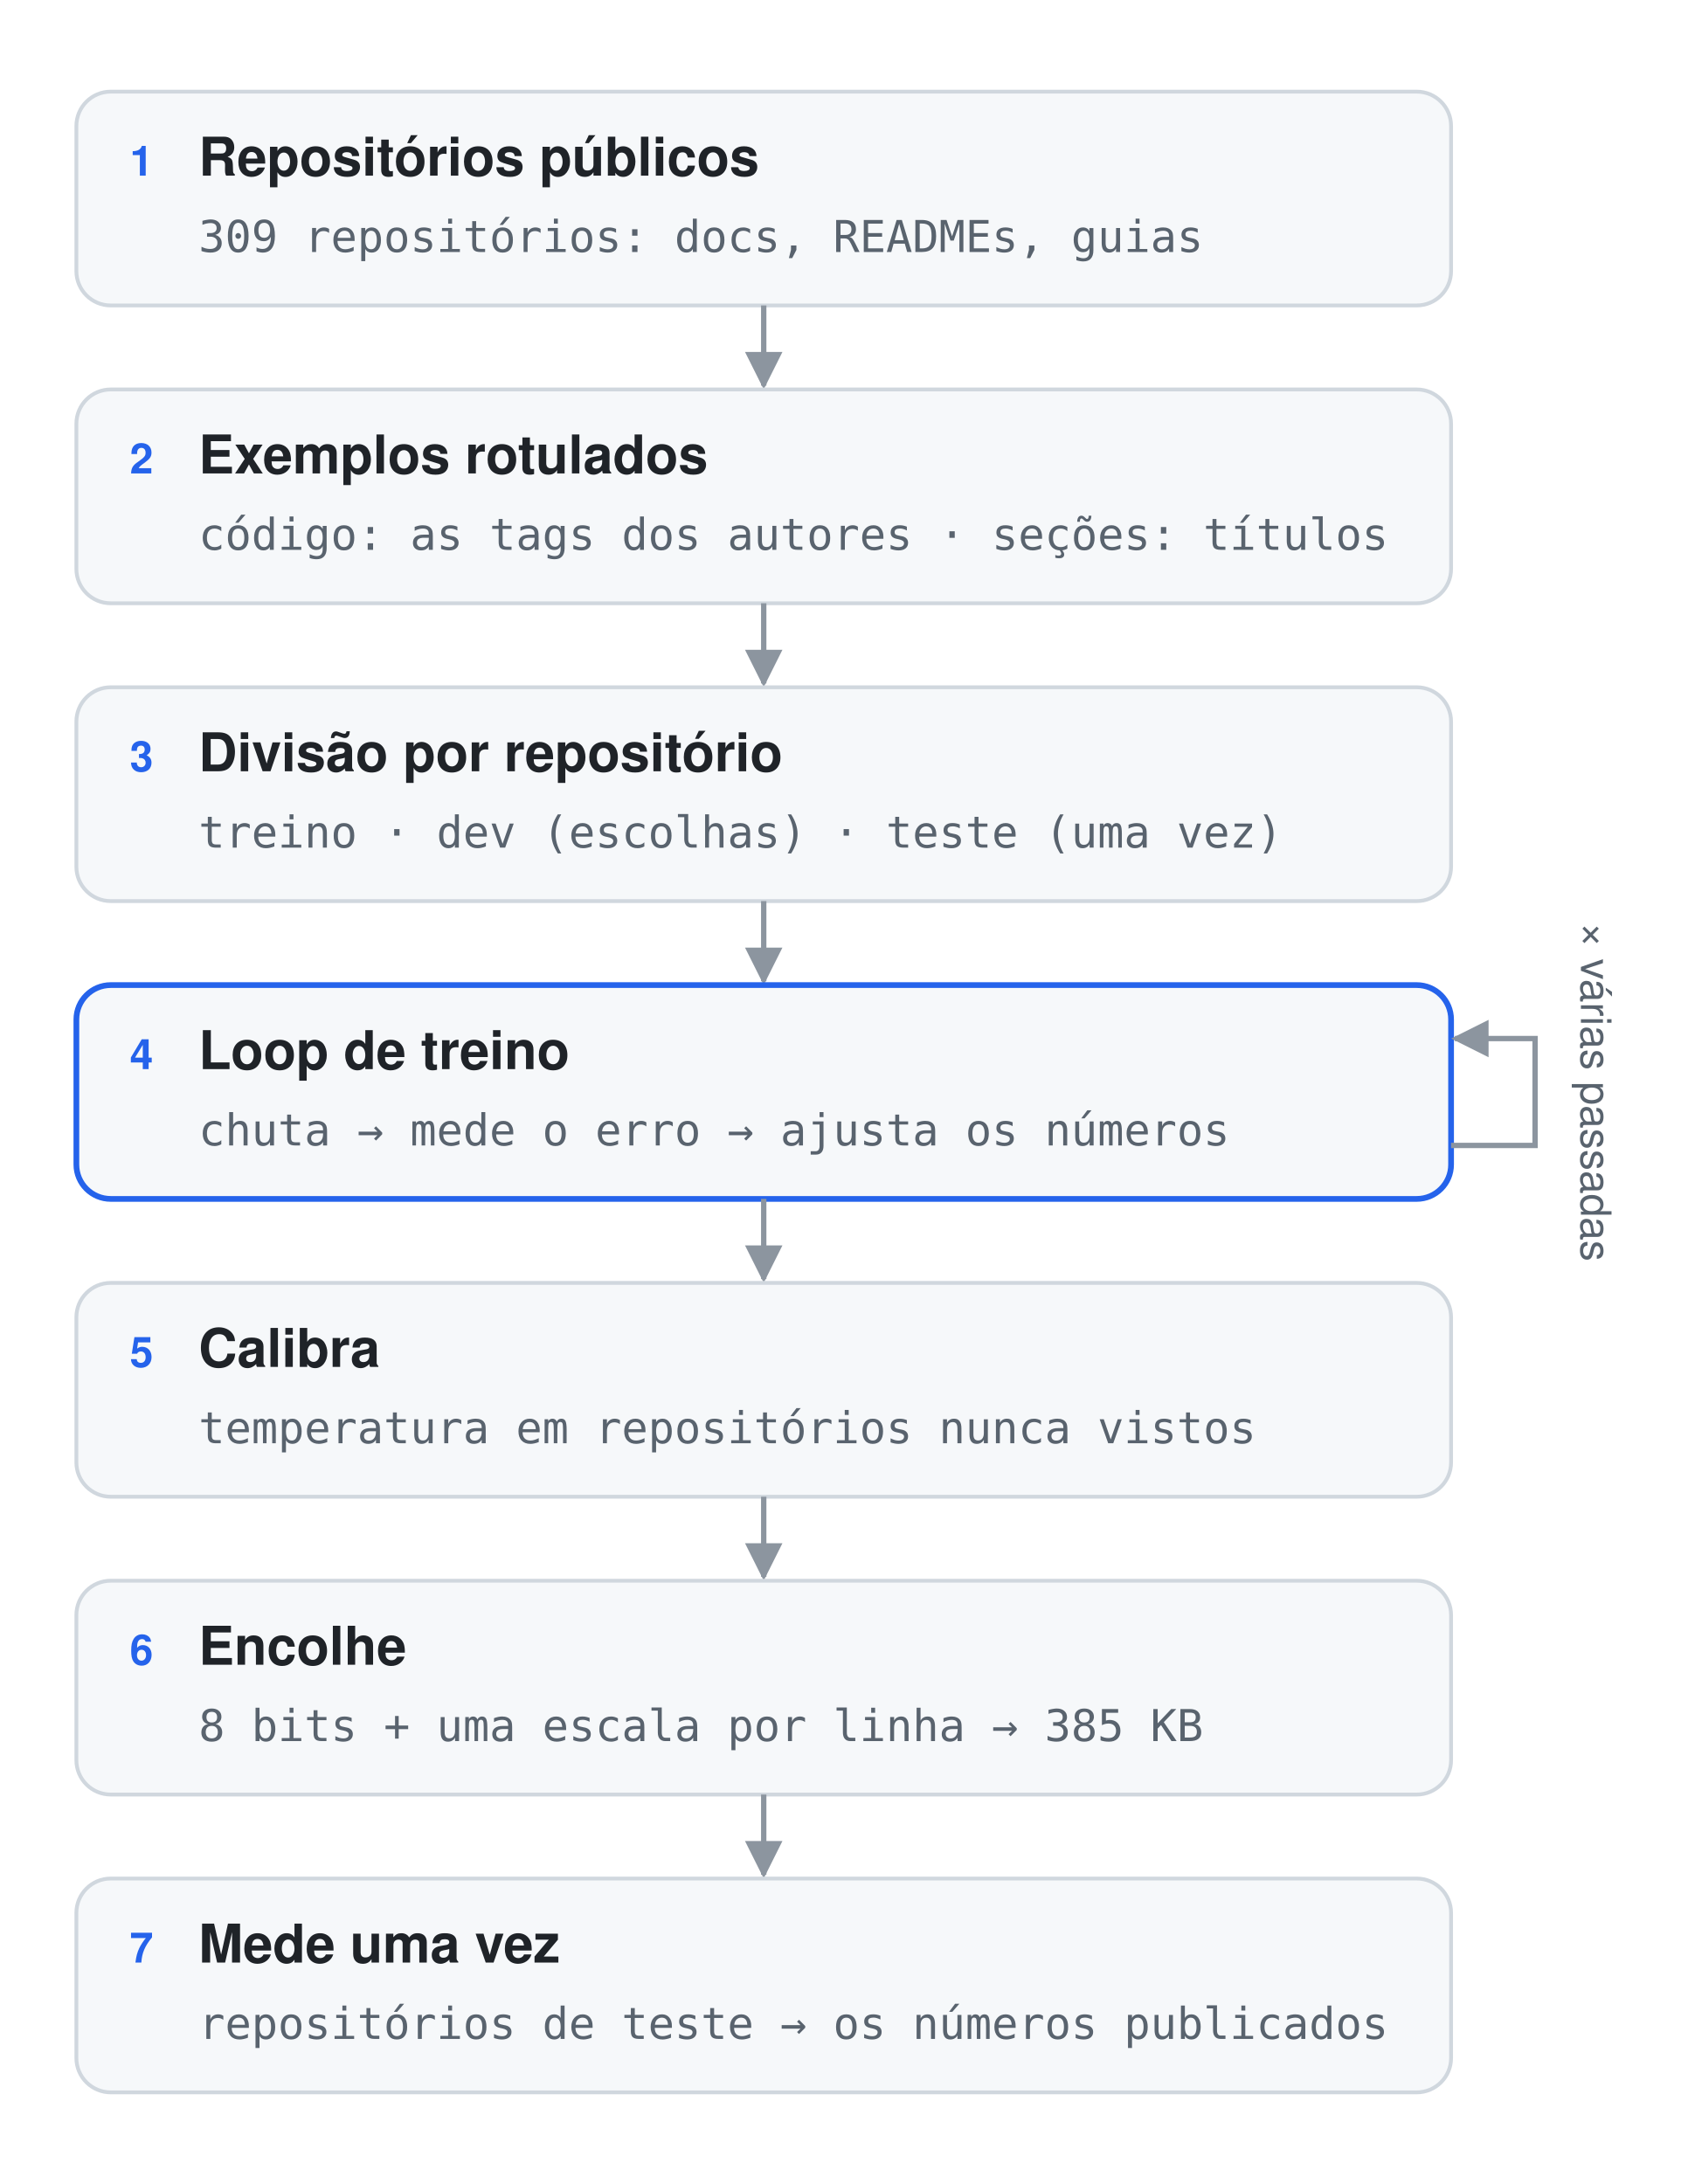
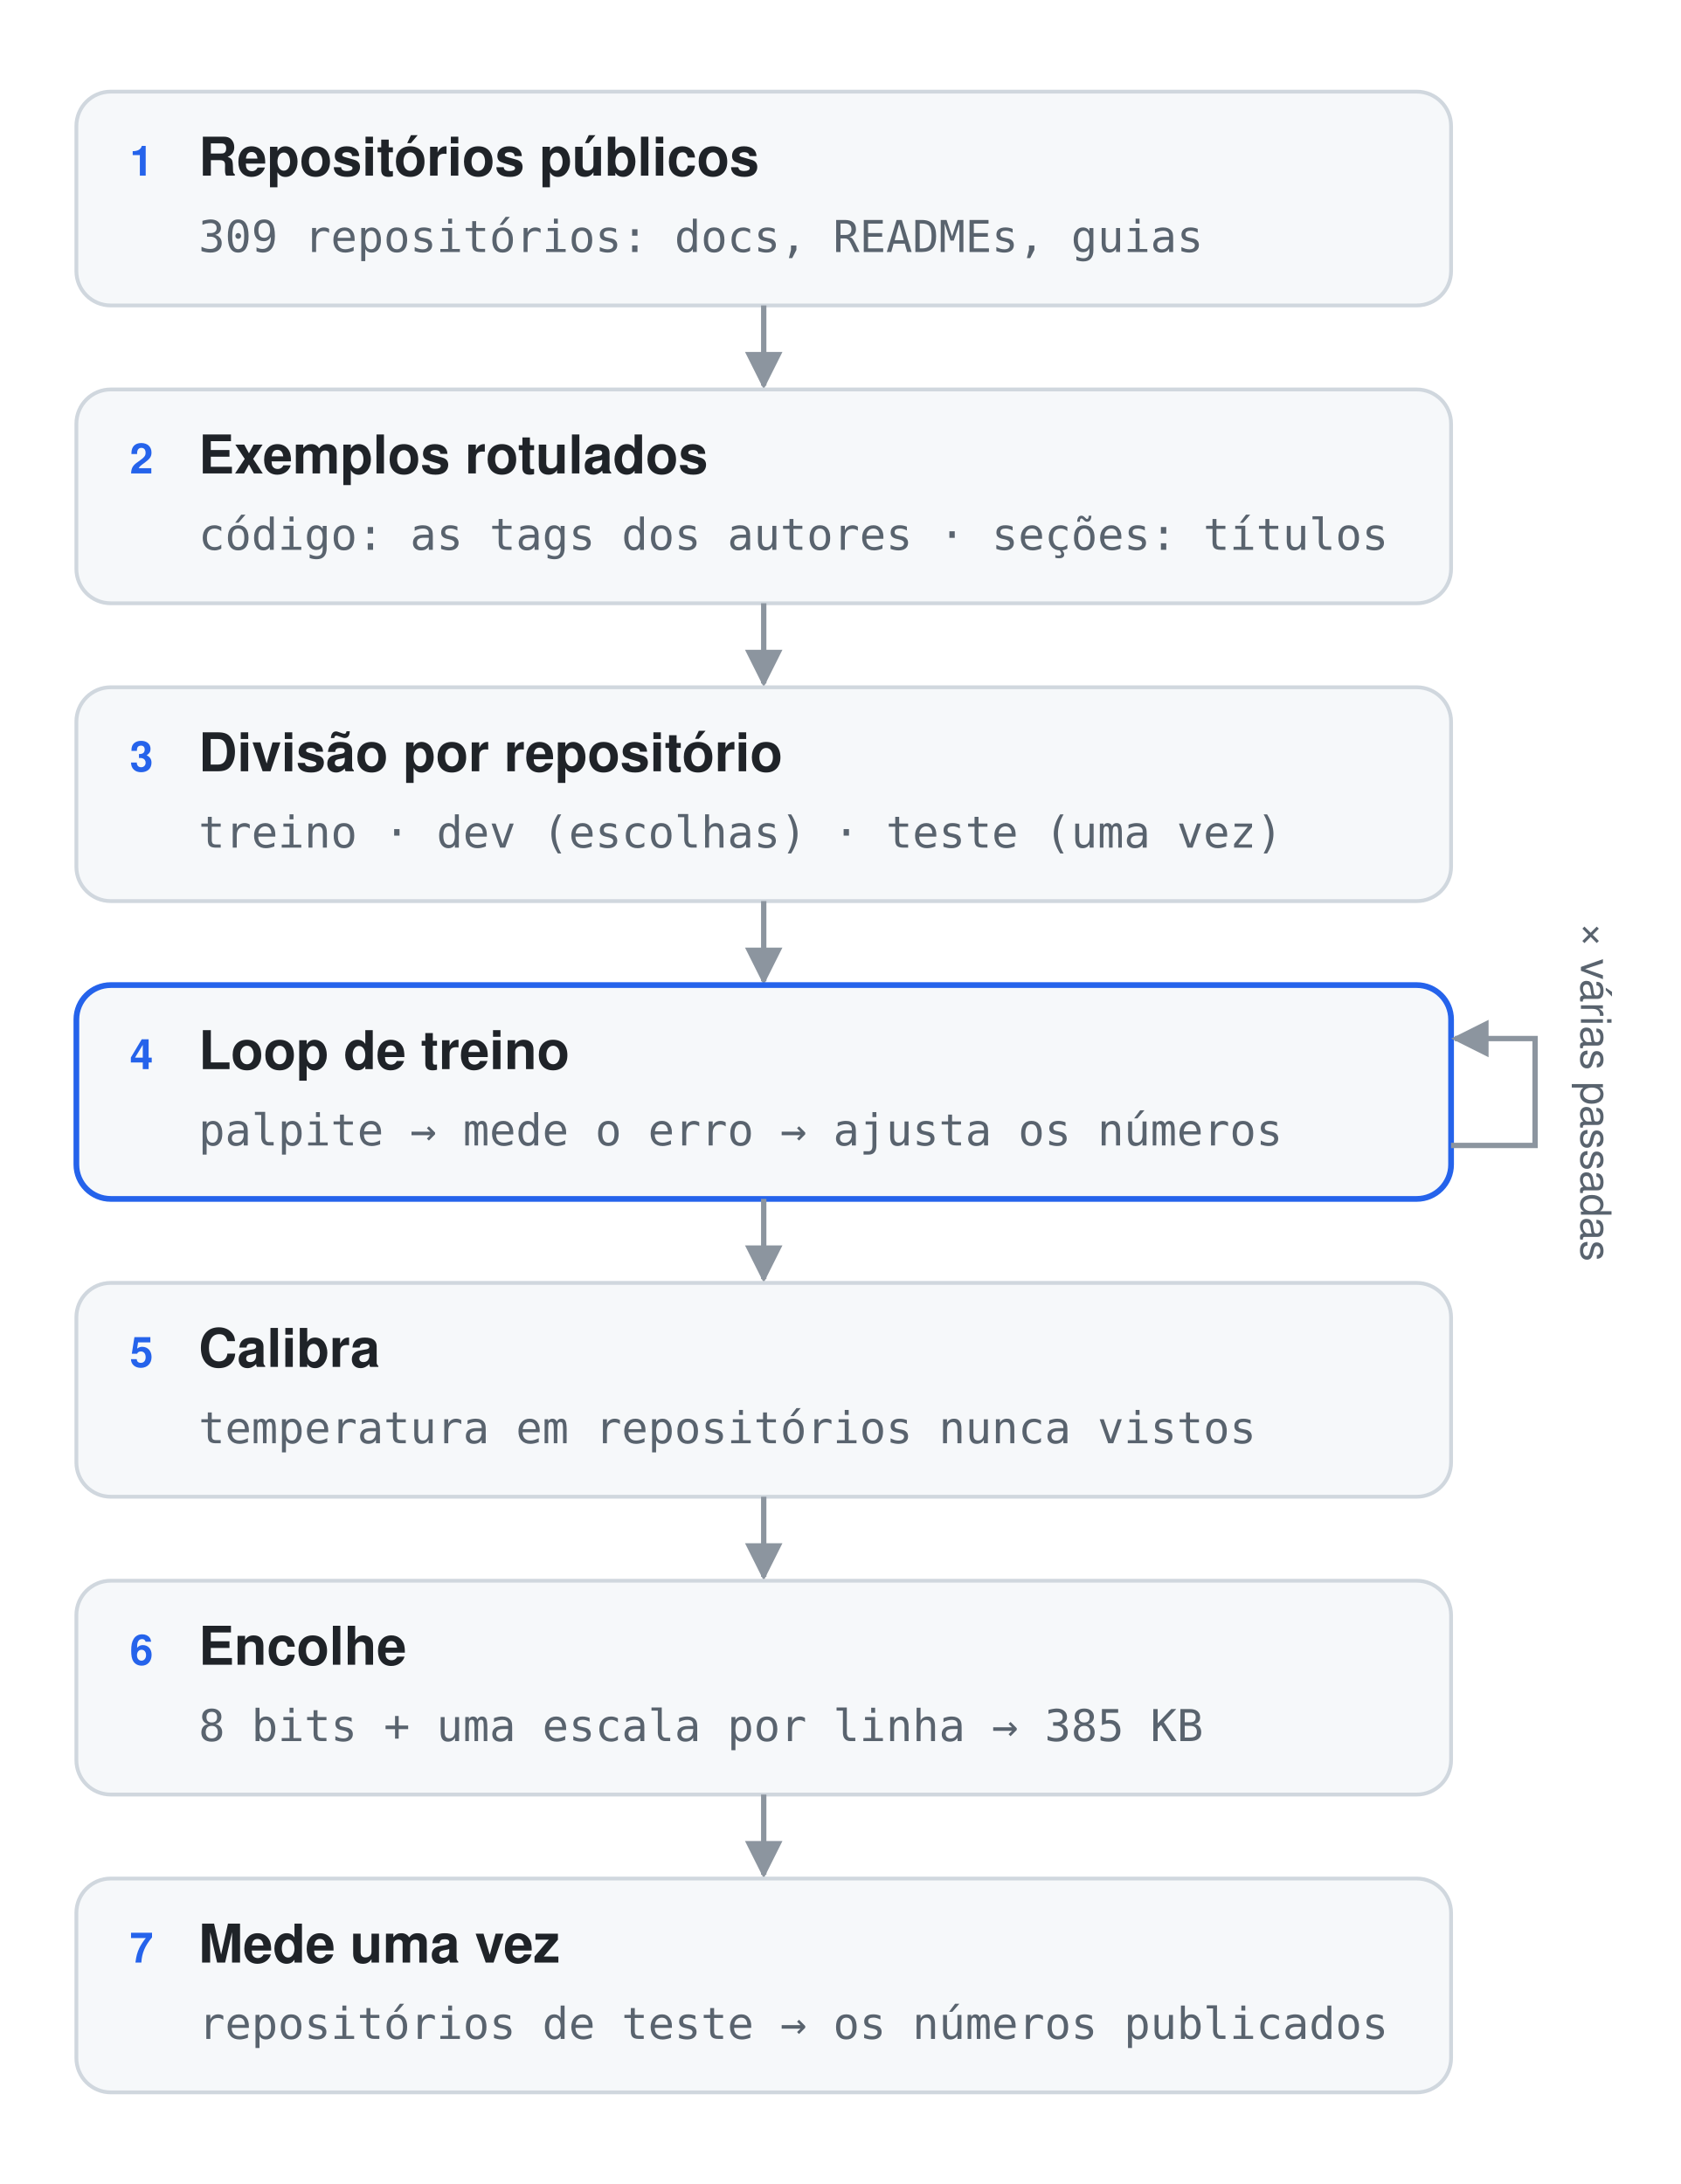
<svg xmlns="http://www.w3.org/2000/svg" viewBox="0 0 440 572" width="440" height="572" role="img" aria-labelledby="msd-title-models-training msd-desc-models-training" font-family="system-ui, -apple-system, 'Segoe UI', Helvetica, Arial, sans-serif">
  <style>
  .msd-lane { fill: none; stroke: #d8dee4; }
  .msd-lane-t { fill: #2563eb; font-size: 11px; font-weight: 600; letter-spacing: .08em; }
  .msd-box { fill: #f6f8fa; stroke: #d0d7de; }
  .msd-box.msd-accent { stroke: #2563eb; stroke-width: 1.5; }
  .msd-box.msd-dashed, .msd-group { stroke-dasharray: 4 3; }
  .msd-group { fill: none; stroke: #8c959f; }
  .msd-t { fill: #1f2328; font-size: 14px; font-weight: 600; }
  .msd-s { fill: #59636e; font-size: 12px; }
  .msd-s.msd-small { font-size: 11px; }
  .msd-label { fill: #59636e; font-size: 11px; }
  .msd-note { fill: #59636e; font-size: 11.5px; font-style: italic; }
  .msd-mono { fill: #59636e; font-size: 11.5px; font-family: ui-monospace, SFMono-Regular, Menlo, Consolas, monospace; }
  .msd-step { fill: #2563eb; font-size: 11px; font-weight: 700; }
  .msd-line { fill: none; stroke: #8c959f; stroke-width: 1.4; }
  .msd-head { fill: #8c959f; }
  @media (prefers-color-scheme: dark) {
    .msd-lane { stroke: #30363d; }
    .msd-lane-t { fill: #58a6ff; }
    .msd-box { fill: #161b22; stroke: #30363d; }
    .msd-box.msd-accent { stroke: #58a6ff; }
    .msd-group { stroke: #6e7681; }
    .msd-t { fill: #e6edf3; }
    .msd-s, .msd-label, .msd-note, .msd-mono { fill: #8b949e; }
    .msd-step { fill: #58a6ff; }
    .msd-line { stroke: #6e7681; }
    .msd-head { fill: #6e7681; }
  }
</style>
  <defs>
    <marker id="msd-arrow-models-training" viewBox="0 0 10 10" refX="9" refY="5" markerWidth="7" markerHeight="7" orient="auto-start-reverse">
      <path class="msd-head" d="M0,0 L10,5 L0,10 z" />
    </marker>
  </defs>
  <rect class="msd-box " x="20" y="24" width="360" height="56" rx="9" />
  <text class="msd-step" x="34" y="46">1</text>
  <text class="msd-t" x="52" y="46">Repositórios públicos</text>
  <text class="msd-mono" x="52" y="66">309 repositórios: docs, READMEs, guias</text>
  <path class="msd-line" d="M200.0,80 L200.0,101" marker-end="url(#msd-arrow-models-training)" />
  <rect class="msd-box " x="20" y="102" width="360" height="56" rx="9" />
  <text class="msd-step" x="34" y="124">2</text>
  <text class="msd-t" x="52" y="124">Exemplos rotulados</text>
  <text class="msd-mono" x="52" y="144">código: as tags dos autores · seções: títulos</text>
  <path class="msd-line" d="M200.0,158 L200.0,179" marker-end="url(#msd-arrow-models-training)" />
  <rect class="msd-box " x="20" y="180" width="360" height="56" rx="9" />
  <text class="msd-step" x="34" y="202">3</text>
  <text class="msd-t" x="52" y="202">Divisão por repositório</text>
  <text class="msd-mono" x="52" y="222">treino · dev (escolhas) · teste (uma vez)</text>
  <path class="msd-line" d="M200.0,236 L200.0,257" marker-end="url(#msd-arrow-models-training)" />
  <rect class="msd-box msd-accent" x="20" y="258" width="360" height="56" rx="9" />
  <text class="msd-step" x="34" y="280">4</text>
  <text class="msd-t" x="52" y="280">Loop de treino</text>
-   <text class="msd-mono" x="52" y="300">chuta → mede o erro → ajusta os números</text>
+   <text class="msd-mono" x="52" y="300">palpite → mede o erro → ajusta os números</text>
  <path class="msd-line" d="M200.0,314 L200.0,335" marker-end="url(#msd-arrow-models-training)" />
  <rect class="msd-box " x="20" y="336" width="360" height="56" rx="9" />
  <text class="msd-step" x="34" y="358">5</text>
  <text class="msd-t" x="52" y="358">Calibra</text>
  <text class="msd-mono" x="52" y="378">temperatura em repositórios nunca vistos</text>
  <path class="msd-line" d="M200.0,392 L200.0,413" marker-end="url(#msd-arrow-models-training)" />
  <rect class="msd-box " x="20" y="414" width="360" height="56" rx="9" />
  <text class="msd-step" x="34" y="436">6</text>
  <text class="msd-t" x="52" y="436">Encolhe</text>
  <text class="msd-mono" x="52" y="456">8 bits + uma escala por linha → 385 KB</text>
  <path class="msd-line" d="M200.0,470 L200.0,491" marker-end="url(#msd-arrow-models-training)" />
  <rect class="msd-box " x="20" y="492" width="360" height="56" rx="9" />
  <text class="msd-step" x="34" y="514">7</text>
  <text class="msd-t" x="52" y="514">Mede uma vez</text>
  <text class="msd-mono" x="52" y="534">repositórios de teste → os números publicados</text>
  <path class="msd-line" d="M380,300 L402,300 L402,272 L381,272" marker-end="url(#msd-arrow-models-training)" />
  <text class="msd-label" x="414" y="286.0" text-anchor="middle" transform="rotate(90 414 286.0)">× várias passadas</text>
</svg>
